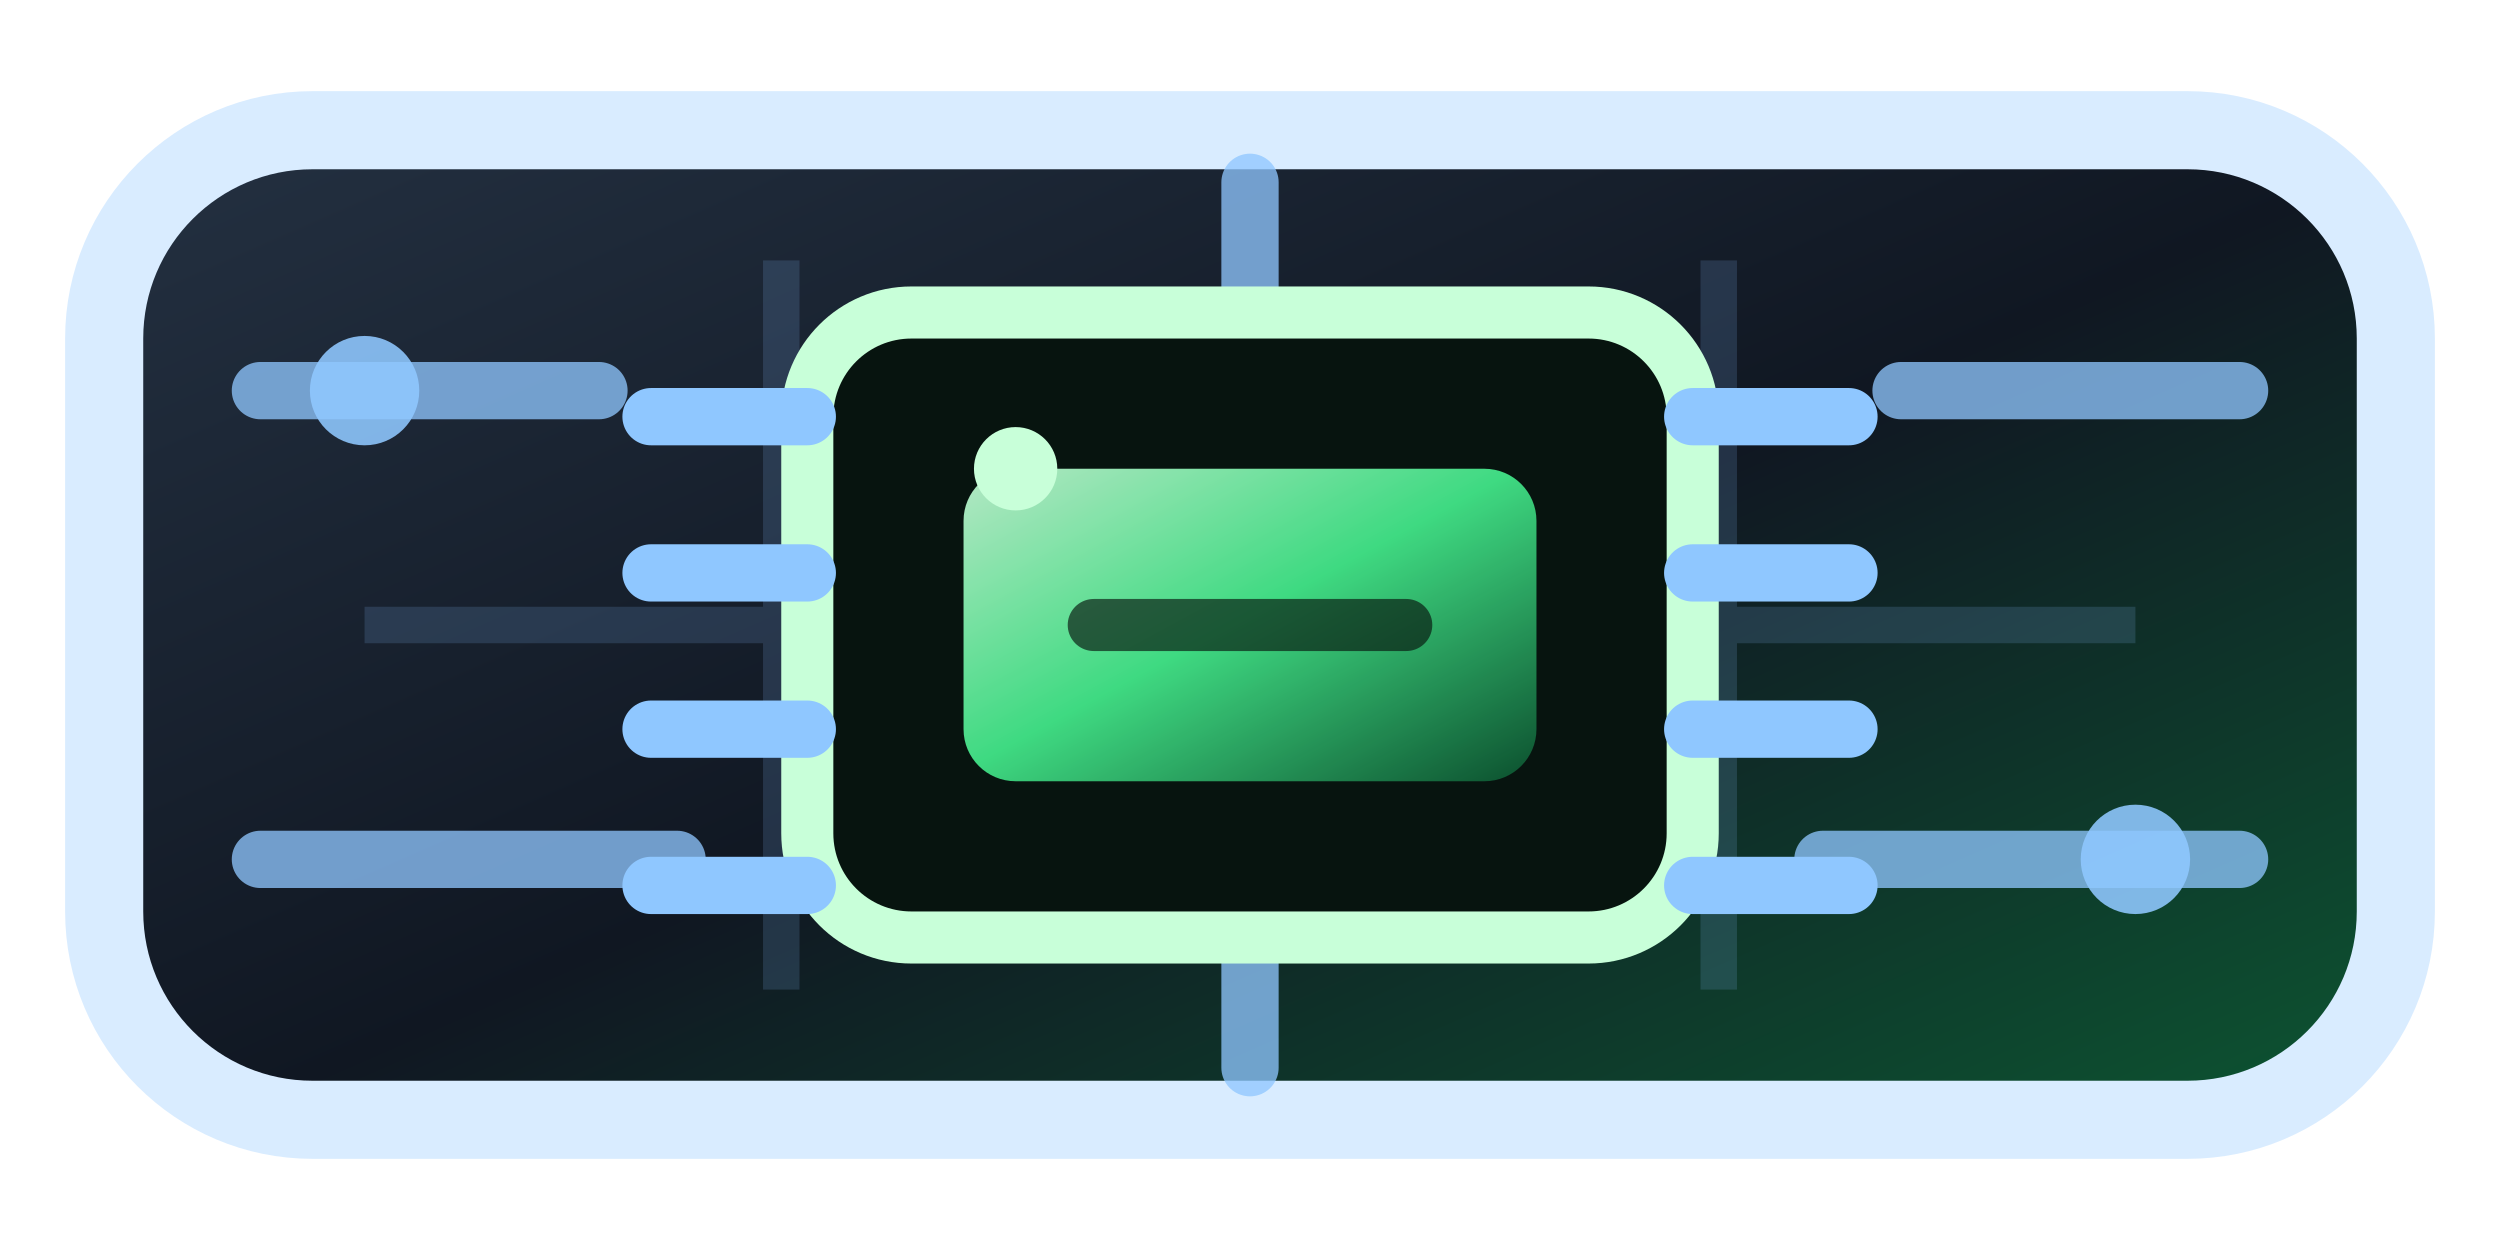
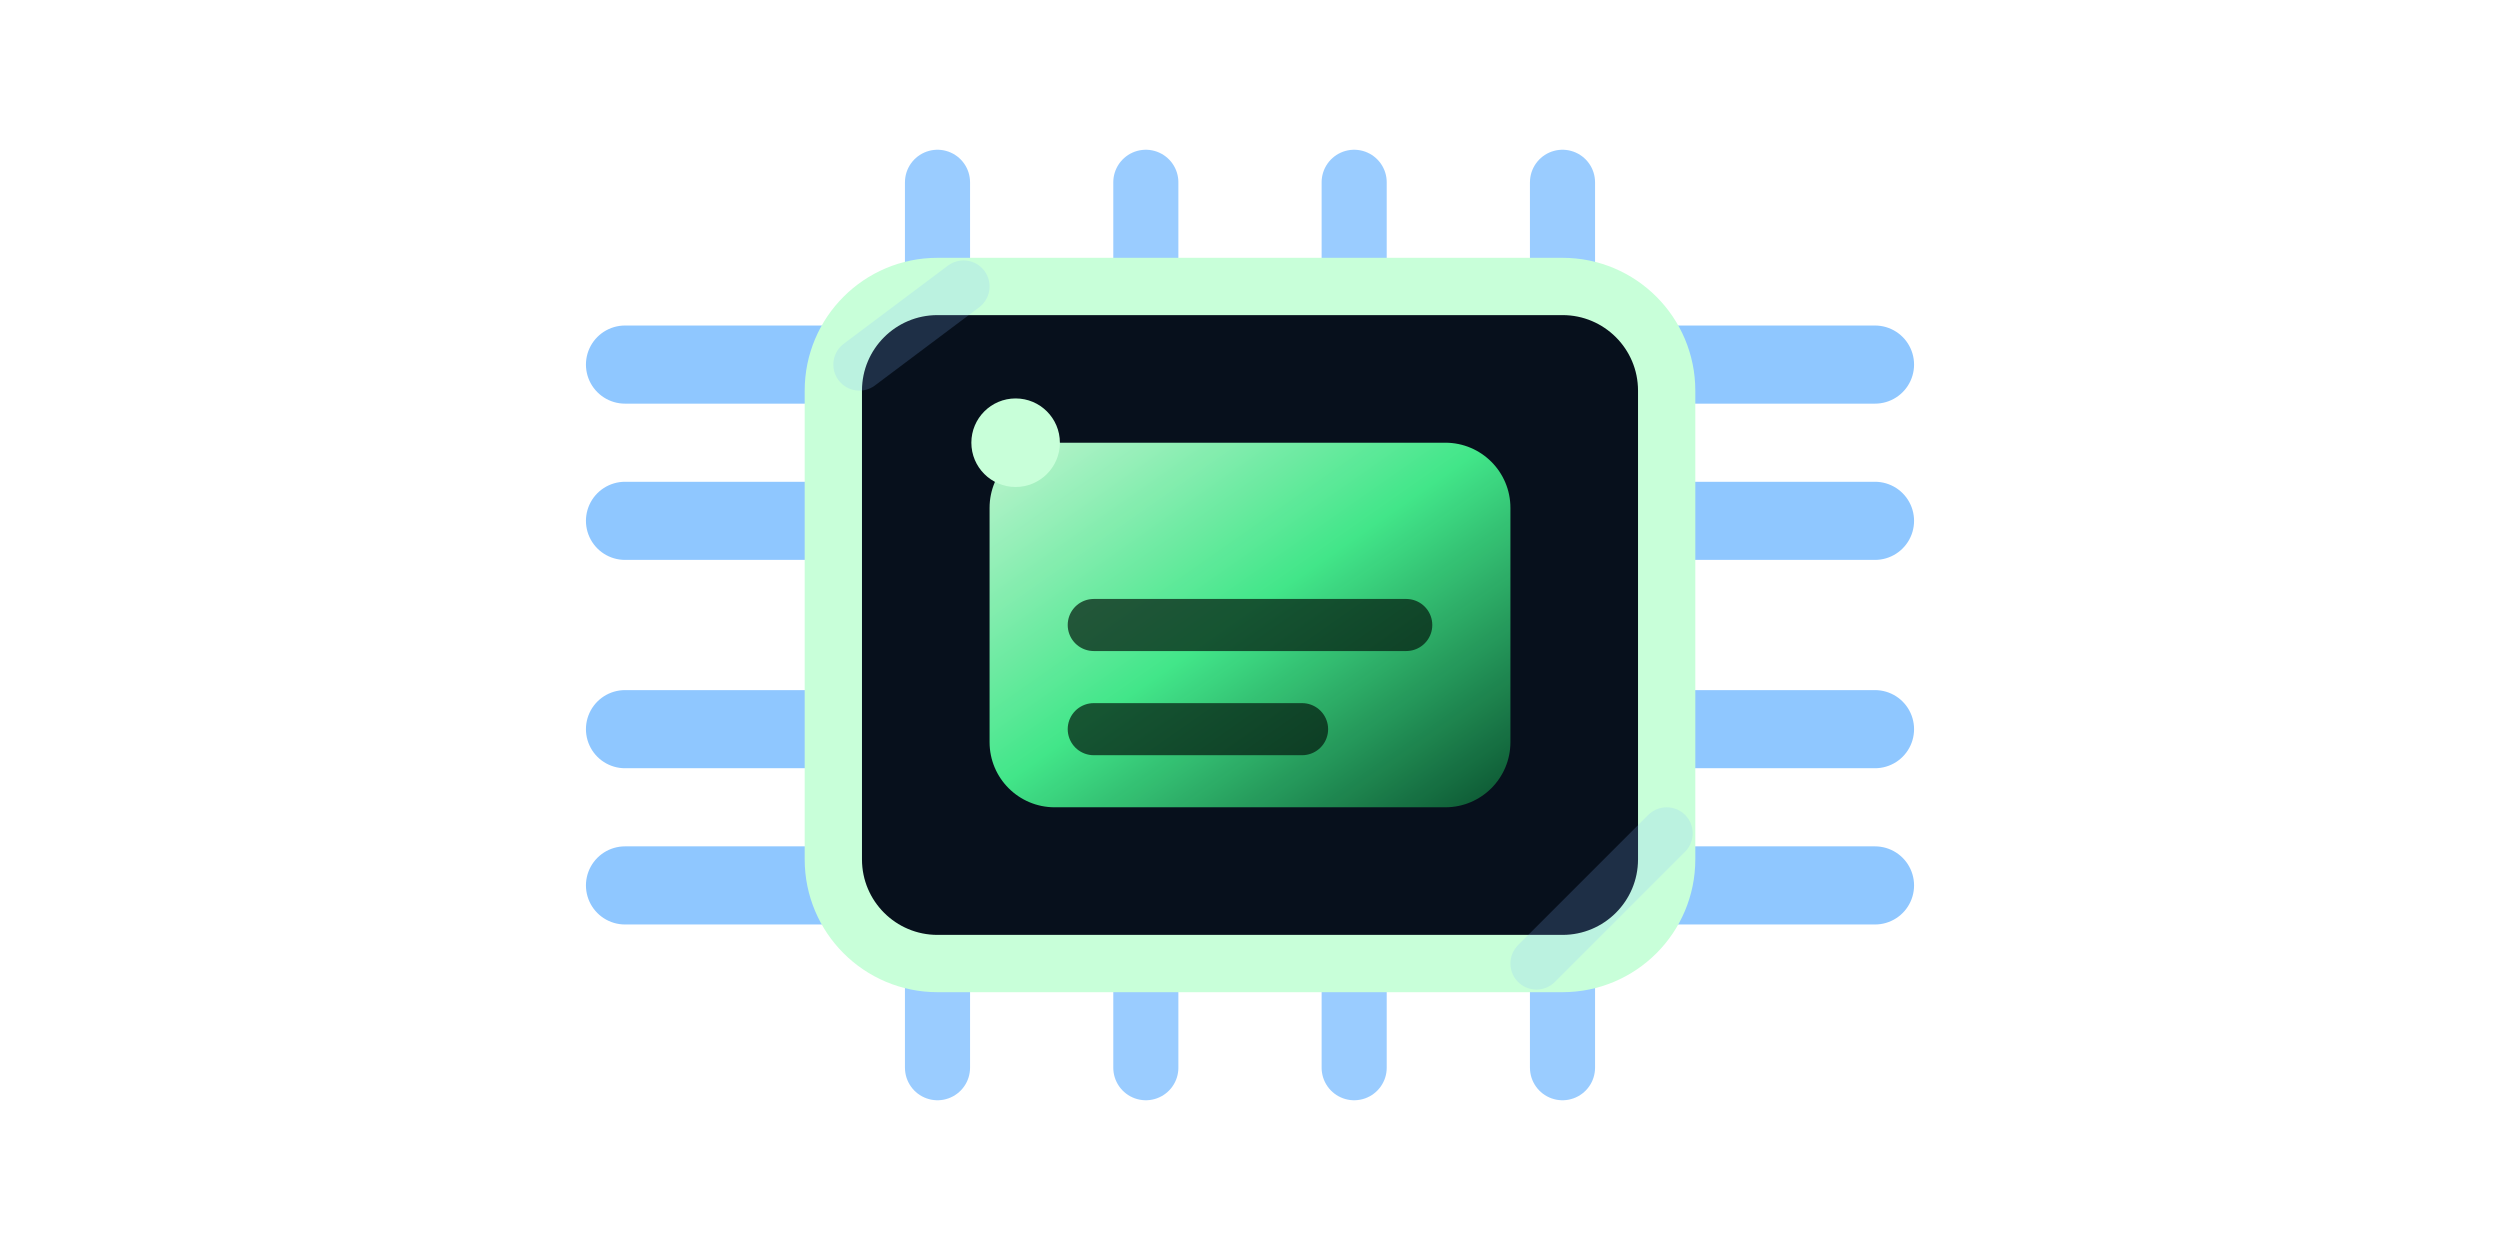
<svg xmlns="http://www.w3.org/2000/svg" viewBox="0 0 96 48" role="img" aria-label="Chip integrado">
  <defs>
-     <linearGradient id="spr-brick-basic-green-metro-real-normal-board" x1="0" y1="0" x2="1" y2="1">
-       <stop offset="0" stop-color="#243142" />
-       <stop offset="0.52" stop-color="#101722" />
-       <stop offset="1" stop-color="#0c5632" />
-     </linearGradient>
-     <linearGradient id="spr-brick-basic-green-metro-real-normal-part" x1="0" y1="0" x2="1" y2="1">
+     <linearGradient id="spr-brick-basic-green-metro-real-normal-body" x1="0" y1="0" x2="1" y2="1">
      <stop offset="0" stop-color="#c8ffd9" />
      <stop offset="0.48" stop-color="#45f08f" />
      <stop offset="1" stop-color="#0c5632" />
    </linearGradient>
  </defs>
-   <rect x="4" y="5" width="88" height="38" rx="8" fill="url(#spr-brick-basic-green-metro-real-normal-board)" stroke="#d9ecff" stroke-width="3" />
-   <path d="M10 15h13M73 15h13M10 33h16M70 33h16M48 7v7M48 34v7" stroke="#8fc7ff" stroke-width="2.2" stroke-linecap="round" opacity=".76" />
-   <path d="M14 24h68M30 10v28M66 10v28" stroke="#82b8ff2f" stroke-width="1.4" opacity=".9" />
-   <circle cx="14" cy="15" r="2.1" fill="#8fc7ff" opacity=".88" />
-   <circle cx="82" cy="33" r="2.1" fill="#8fc7ff" opacity=".88" />
-   <rect x="31" y="12" width="34" height="24" rx="4" fill="#07140f" stroke="#c8ffd9" stroke-width="2" />
-   <rect x="37" y="18" width="22" height="12" rx="2" fill="url(#spr-brick-basic-green-metro-real-normal-part)" opacity=".9" />
-   <path d="M25 16h6M25 22h6M25 28h6M25 34h6M65 16h6M65 22h6M65 28h6M65 34h6" stroke="#8fc7ff" stroke-width="2.2" stroke-linecap="round" />
-   <circle cx="39" cy="18" r="1.6" fill="#c8ffd9" />
-   <path d="M42 24h12" stroke="#06120d" stroke-width="2" stroke-linecap="round" opacity=".65" />
+   <path d="M24 14h8M24 20h8M24 28h8M24 34h8M64 14h8M64 20h8M64 28h8M64 34h8" stroke="#8fc7ff" stroke-width="3" stroke-linecap="round" />
+   <path d="M36 7v6M44 7v6M52 7v6M60 7v6M36 35v6M44 35v6M52 35v6M60 35v6" stroke="#8fc7ff" stroke-width="2.5" stroke-linecap="round" opacity=".9" />
+   <rect x="32" y="11" width="32" height="26" rx="4" fill="#07101c" stroke="#c8ffd9" stroke-width="2.2" />
+   <rect x="38" y="17" width="20" height="14" rx="2.5" fill="url(#spr-brick-basic-green-metro-real-normal-body)" opacity=".95" />
+   <circle cx="39" cy="17" r="1.7" fill="#c8ffd9" />
+   <path d="M42 24h12M42 28h8" stroke="#03170d" stroke-width="2" stroke-linecap="round" opacity=".7" />
+   <path d="M33 14l4-3M59 37l5-5" stroke="#82b8ff2f" stroke-width="2" stroke-linecap="round" />
</svg>
